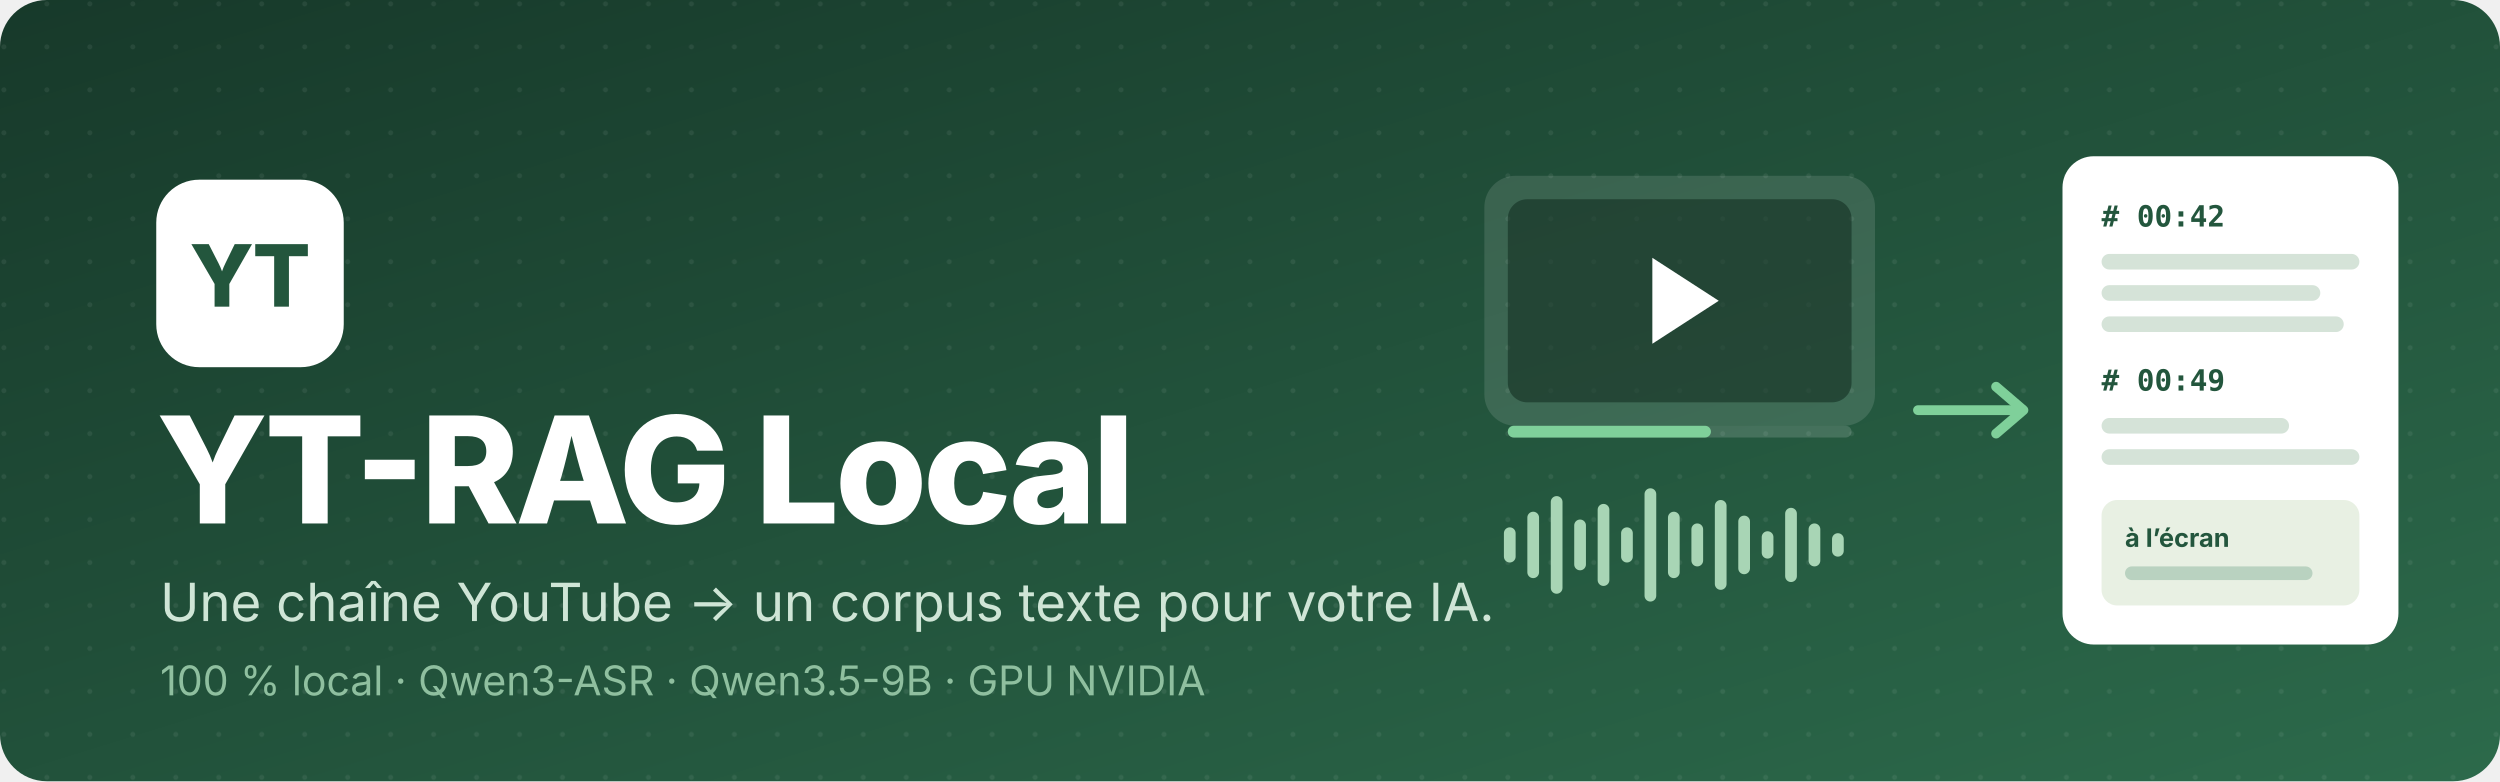
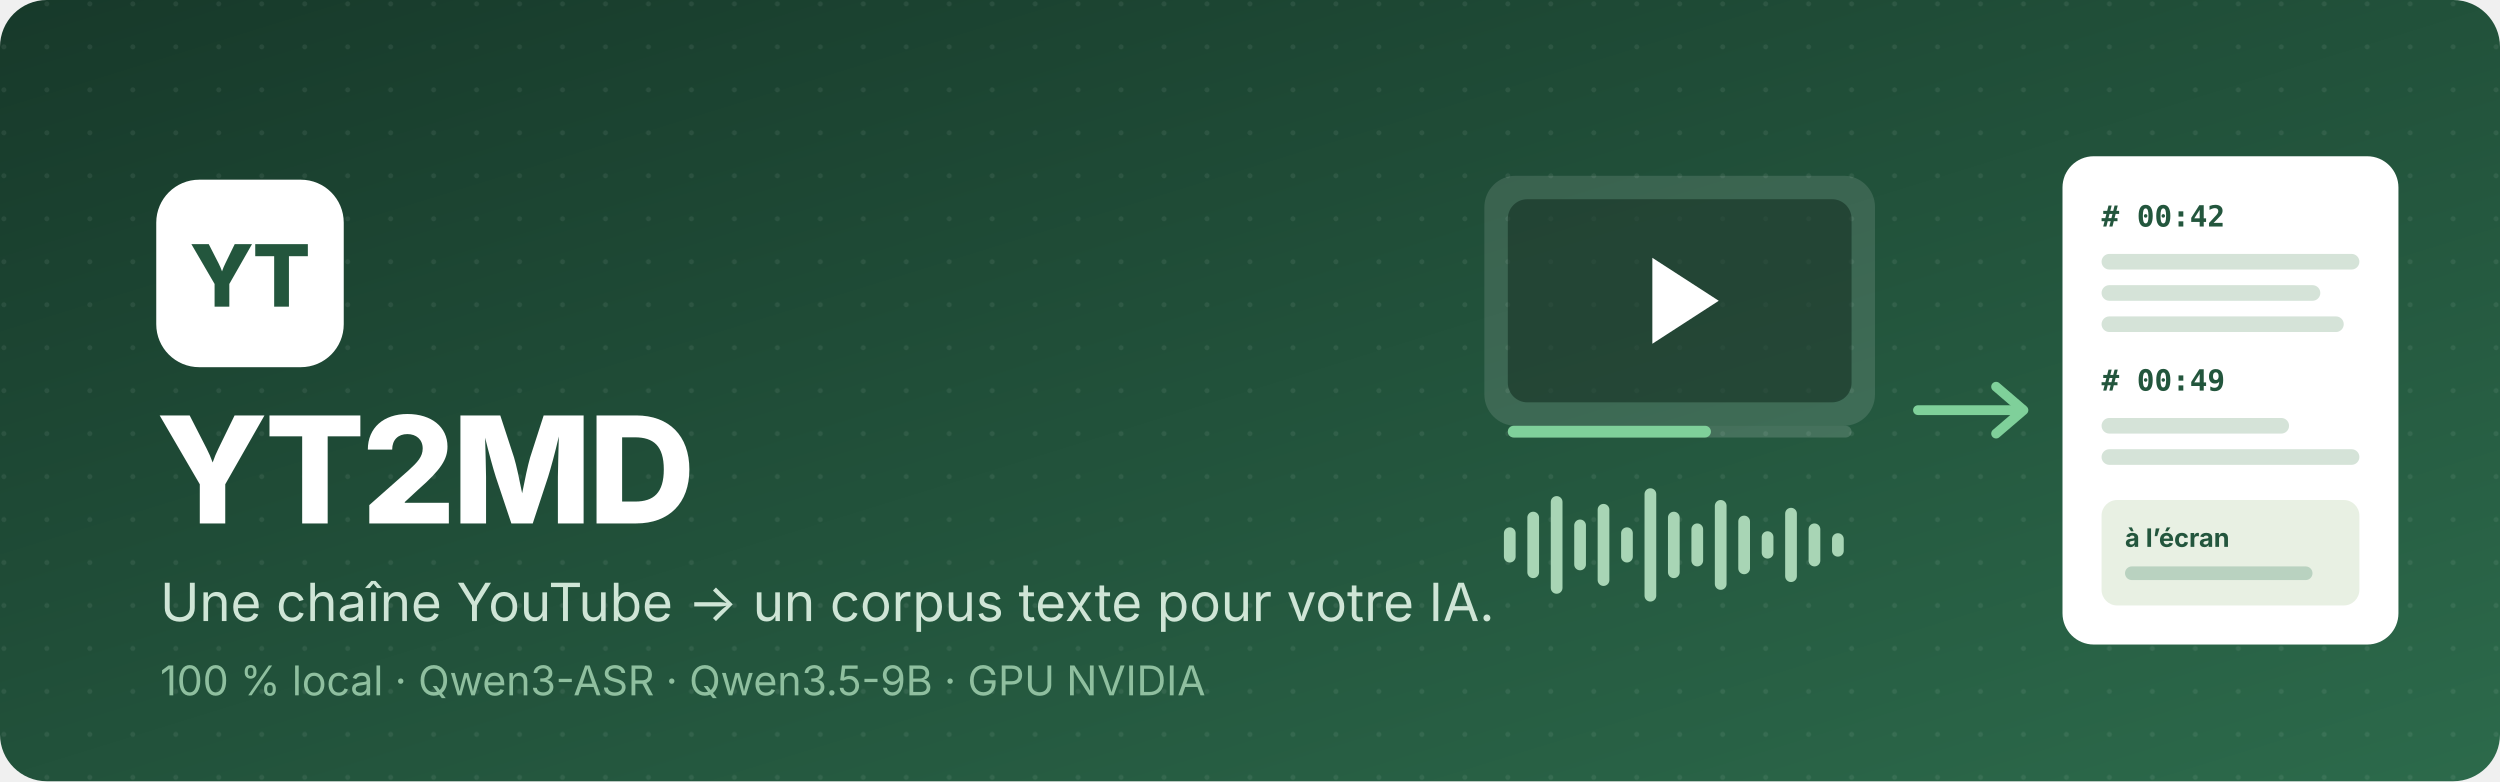
<svg xmlns="http://www.w3.org/2000/svg" width="1280" height="400" viewBox="0 0 1280 400" font-family="Segoe UI, Inter, Helvetica, Arial, sans-serif">
  <defs>
    <linearGradient id="bg" x1="0" y1="0" x2="1" y2="1">
      <stop offset="0" stop-color="#17392a" />
      <stop offset="1" stop-color="#2c6a4b" />
    </linearGradient>
    <linearGradient id="wave" x1="0" x2="1">
      <stop offset="0" stop-color="#a8d5b5" stop-opacity="0" />
      <stop offset=".5" stop-color="#a8d5b5" />
      <stop offset="1" stop-color="#a8d5b5" stop-opacity="0" />
    </linearGradient>
    <pattern id="dots" width="22" height="22" patternUnits="userSpaceOnUse">
      <circle cx="2" cy="2" r="1.3" fill="#ffffff" opacity=".07" />
    </pattern>
  </defs>
  <rect width="1280" height="400" rx="24" fill="url(#bg)" />
  <rect width="1280" height="400" rx="24" fill="url(#dots)" />
  <rect x="80" y="92" width="96" height="96" rx="22" fill="#ffffff" />
  <text x="128" y="157" text-anchor="middle" font-size="44" font-weight="800" fill="#23563d" letter-spacing="-1">YT</text>
-   <text x="80" y="268" font-size="76" font-weight="800" fill="#ffffff" letter-spacing="-2">YT-RAG Local</text>
+   <text x="80" y="268" font-size="76" font-weight="800" fill="#ffffff" letter-spacing="-2">YT2MD</text>
  <text x="82" y="318" font-size="27" fill="#cfe5d6">Une chaîne YouTube → un corpus texte pour votre IA.</text>
  <text x="82" y="356" font-size="21" fill="#8fbf9f">100 % local · Qwen3-ASR · Qwen3.5-9B · GPU NVIDIA</text>
  <g transform="translate(760 70)">
    <rect x="0" y="20" width="200" height="128" rx="16" fill="#ffffff" opacity=".12" />
    <rect x="12" y="32" width="176" height="104" rx="10" fill="#0f2a1e" opacity=".55" />
    <path d="M86 62 L120 84 L86 106 Z" fill="#ffffff" />
    <rect x="12" y="148" width="176" height="6" rx="3" fill="#ffffff" opacity=".15" />
    <rect x="12" y="148" width="104" height="6" rx="3" fill="#7fd09a" />
    <g fill="#a8d5b5">
      <rect x="10" y="200" width="6" height="18" rx="3" />
      <rect x="22" y="192" width="6" height="34" rx="3" />
      <rect x="34" y="184" width="6" height="50" rx="3" />
      <rect x="46" y="196" width="6" height="26" rx="3" />
      <rect x="58" y="188" width="6" height="42" rx="3" />
      <rect x="70" y="200" width="6" height="18" rx="3" />
      <rect x="82" y="180" width="6" height="58" rx="3" />
      <rect x="94" y="192" width="6" height="34" rx="3" />
      <rect x="106" y="198" width="6" height="22" rx="3" />
      <rect x="118" y="186" width="6" height="46" rx="3" />
      <rect x="130" y="194" width="6" height="30" rx="3" />
      <rect x="142" y="202" width="6" height="14" rx="3" />
      <rect x="154" y="190" width="6" height="38" rx="3" />
      <rect x="166" y="198" width="6" height="22" rx="3" />
      <rect x="178" y="203" width="6" height="12" rx="3" />
    </g>
    <path d="M222 140 H272" stroke="#7fd09a" stroke-width="5" stroke-linecap="round" />
    <path d="M262 128 L276 140 L262 152" fill="none" stroke="#7fd09a" stroke-width="5" stroke-linecap="round" stroke-linejoin="round" />
    <rect x="296" y="10" width="172" height="250" rx="16" fill="#ffffff" />
    <text x="316" y="46" font-family="Consolas, Menlo, monospace" font-size="15" font-weight="700" fill="#23563d"># 00:42</text>
    <rect x="316" y="60" width="132" height="8" rx="4" fill="#d5e3d8" />
    <rect x="316" y="76" width="112" height="8" rx="4" fill="#d5e3d8" />
    <rect x="316" y="92" width="124" height="8" rx="4" fill="#d5e3d8" />
    <text x="316" y="130" font-family="Consolas, Menlo, monospace" font-size="15" font-weight="700" fill="#23563d"># 00:49</text>
    <rect x="316" y="144" width="96" height="8" rx="4" fill="#d5e3d8" />
    <rect x="316" y="160" width="132" height="8" rx="4" fill="#d5e3d8" />
    <rect x="316" y="186" width="132" height="54" rx="8" fill="#e8f0e3" />
    <text x="328" y="210" font-size="13" font-weight="700" fill="#23563d">à l’écran</text>
    <rect x="328" y="220" width="96" height="7" rx="3.5" fill="#b9d2c0" />
  </g>
</svg>
